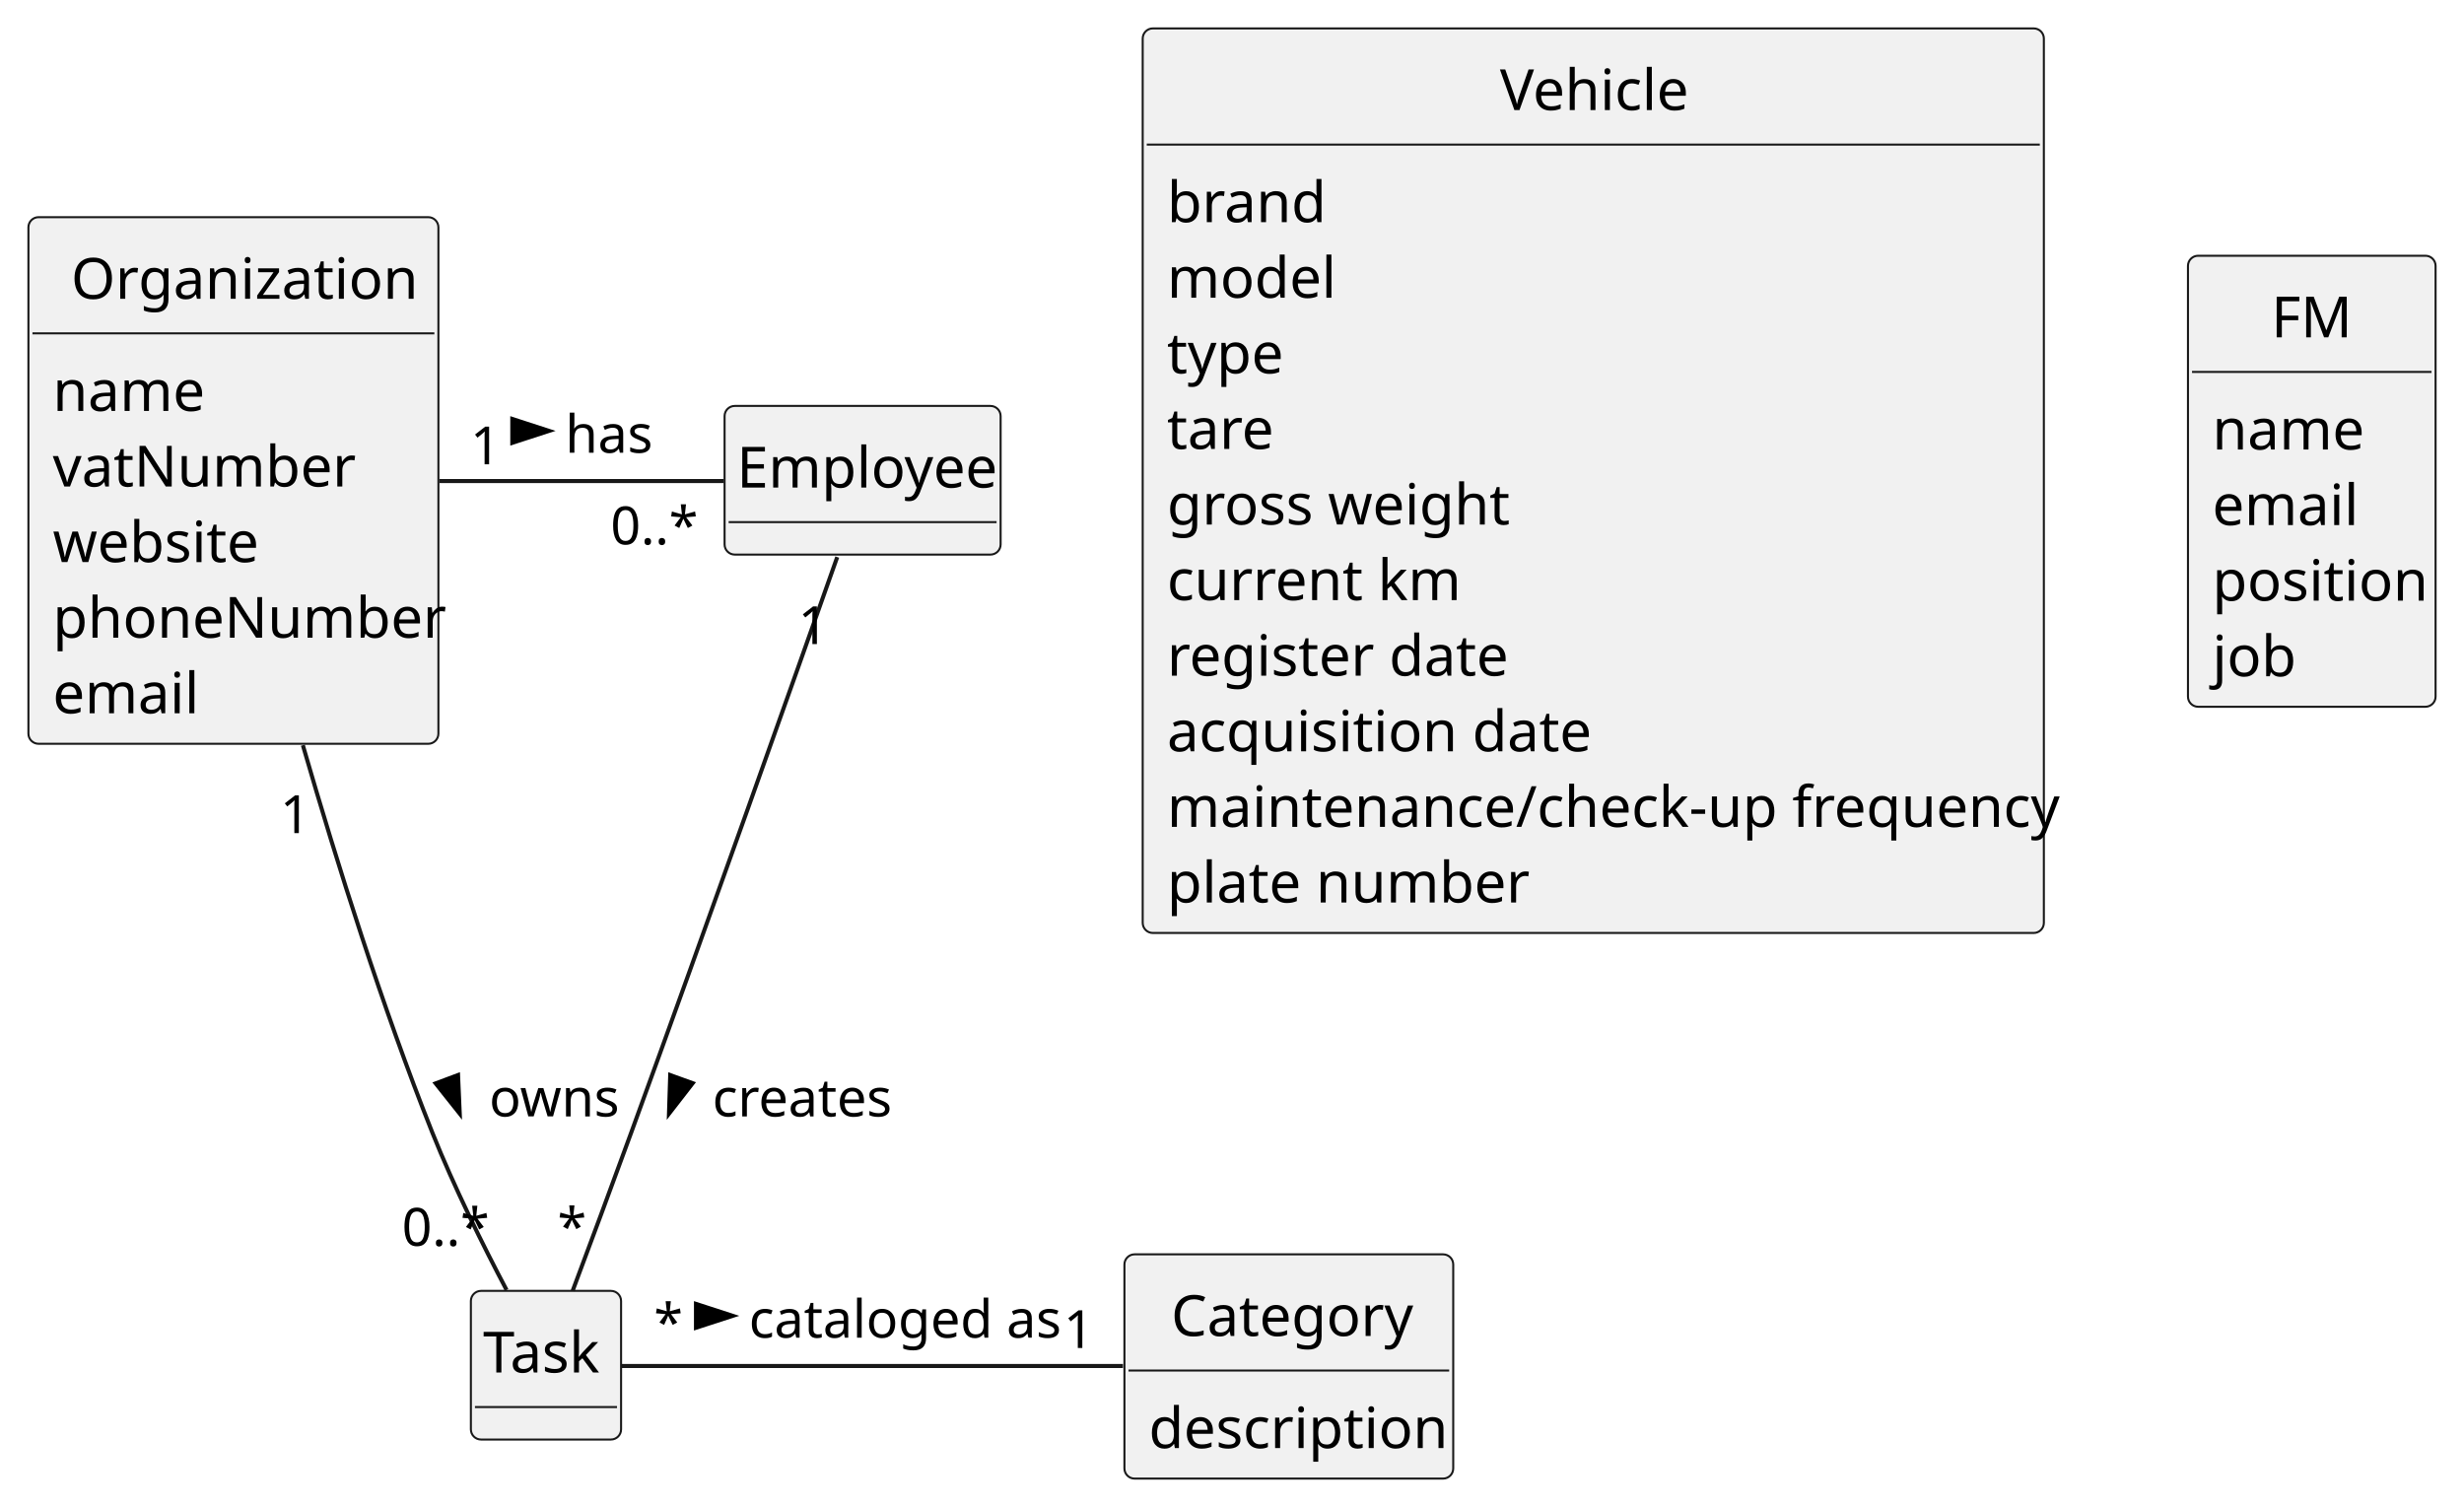
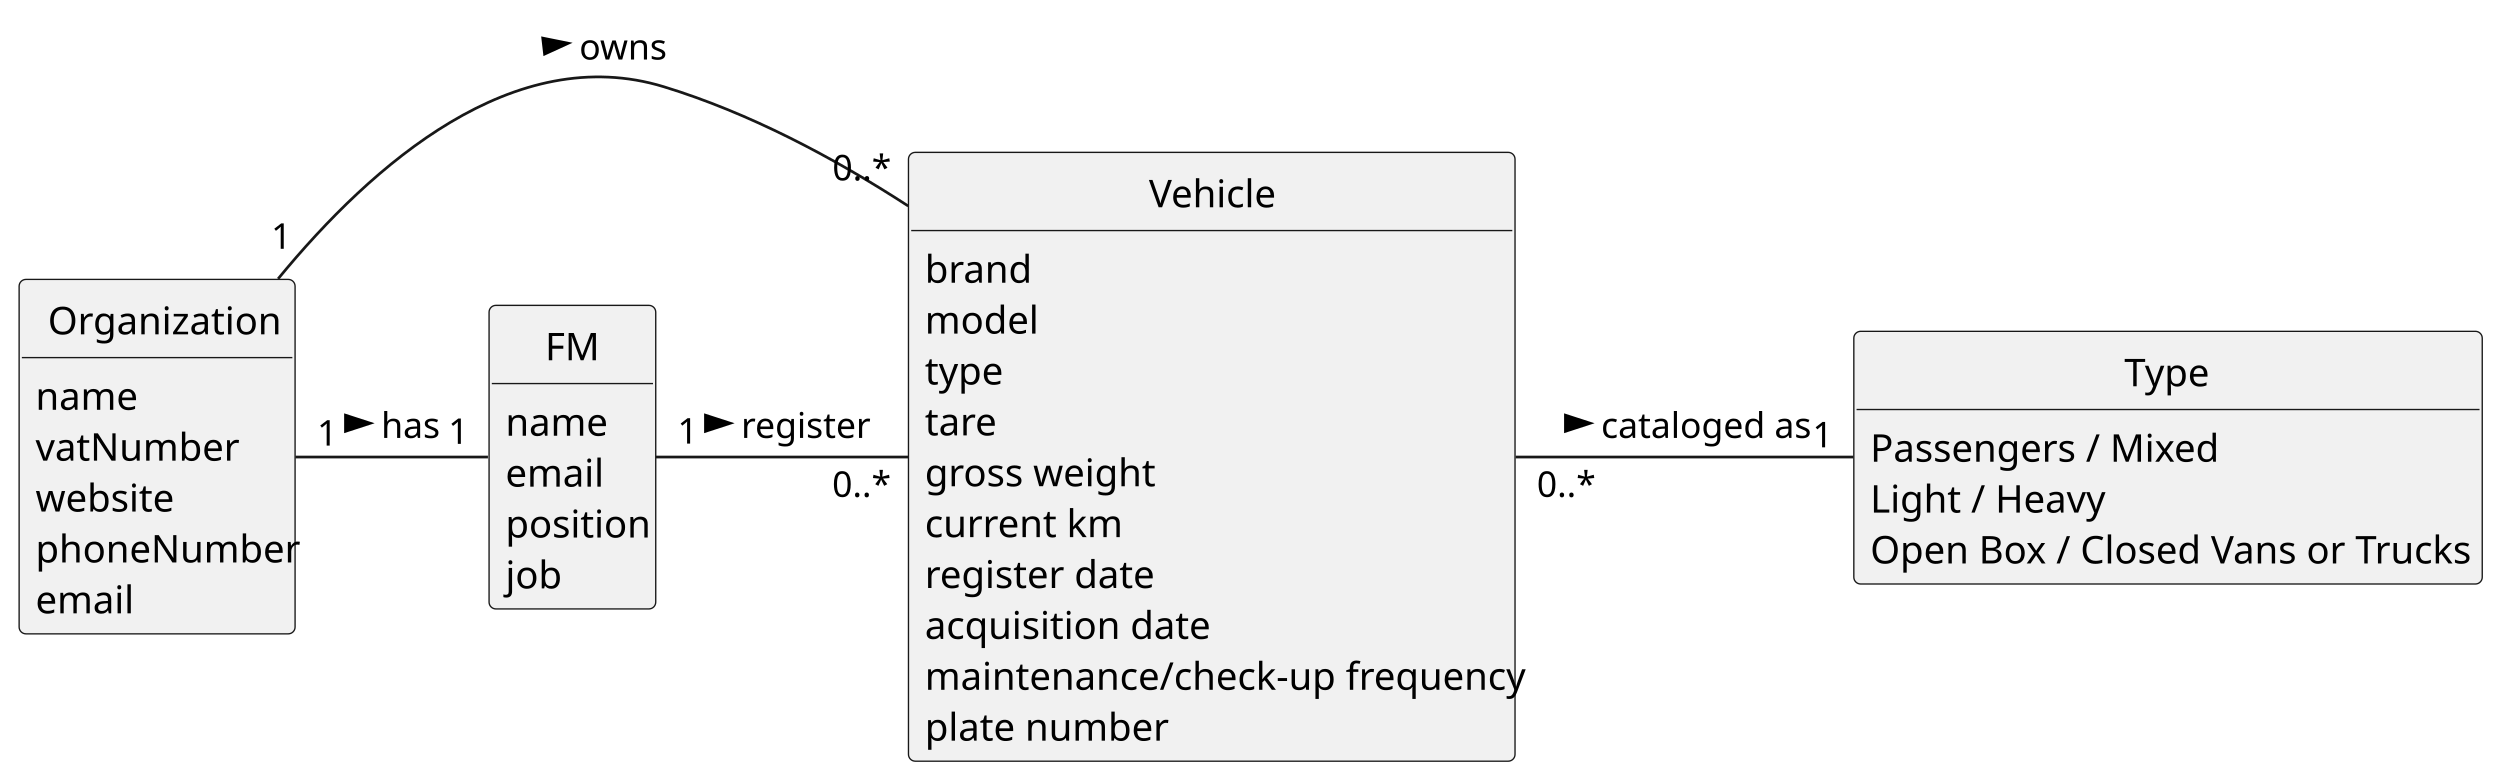
- <svg xmlns="http://www.w3.org/2000/svg" contentStyleType="text/css" height="371px" preserveAspectRatio="none" style="width:607px;height:371px;background:#FFFFFF;" version="1.1" viewBox="0 0 607 371" width="607px" zoomAndPan="magnify">
+ <svg xmlns="http://www.w3.org/2000/svg" contentStyleType="text/css" height="285px" preserveAspectRatio="none" style="width:915px;height:285px;background:#FFFFFF;" version="1.1" viewBox="0 0 915 285" width="915px" zoomAndPan="magnify">
  <defs />
  <g>
    <g id="elem_Organization">
-       <rect codeLine="18" fill="#F1F1F1" height="129.727" id="Organization" rx="2.5" ry="2.5" style="stroke:#181818;stroke-width:0.5;" width="101" x="7" y="53.5" />
-       <text fill="#000000" font-family="sans-serif" font-size="14" lengthAdjust="spacing" textLength="80" x="17.5" y="73.607">Organization</text>
-       <line style="stroke:#181818;stroke-width:0.5;" x1="8" x2="107" y1="82.121" y2="82.121" />
-       <text fill="#000000" font-family="sans-serif" font-size="14" lengthAdjust="spacing" textLength="35" x="13" y="101.228">name</text>
-       <text fill="#000000" font-family="sans-serif" font-size="14" lengthAdjust="spacing" textLength="68" x="13" y="119.85">vatNumber</text>
-       <text fill="#000000" font-family="sans-serif" font-size="14" lengthAdjust="spacing" textLength="47" x="13" y="138.471">website</text>
-       <text fill="#000000" font-family="sans-serif" font-size="14" lengthAdjust="spacing" textLength="89" x="13" y="157.092">phoneNumber</text>
-       <text fill="#000000" font-family="sans-serif" font-size="14" lengthAdjust="spacing" textLength="33" x="13" y="175.713">email</text>
+       <rect codeLine="12" fill="#F1F1F1" height="129.727" id="Organization" rx="2.5" ry="2.5" style="stroke:#181818;stroke-width:0.5;" width="101" x="7" y="102.263" />
+       <text fill="#000000" font-family="sans-serif" font-size="14" lengthAdjust="spacing" textLength="80" x="17.5" y="122.37">Organization</text>
+       <line style="stroke:#181818;stroke-width:0.5;" x1="8" x2="107" y1="130.884" y2="130.884" />
+       <text fill="#000000" font-family="sans-serif" font-size="14" lengthAdjust="spacing" textLength="35" x="13" y="149.991">name</text>
+       <text fill="#000000" font-family="sans-serif" font-size="14" lengthAdjust="spacing" textLength="68" x="13" y="168.612">vatNumber</text>
+       <text fill="#000000" font-family="sans-serif" font-size="14" lengthAdjust="spacing" textLength="47" x="13" y="187.233">website</text>
+       <text fill="#000000" font-family="sans-serif" font-size="14" lengthAdjust="spacing" textLength="89" x="13" y="205.855">phoneNumber</text>
+       <text fill="#000000" font-family="sans-serif" font-size="14" lengthAdjust="spacing" textLength="33" x="13" y="224.476">email</text>
    </g>
    <g id="elem_Vehicle">
-       <rect codeLine="26" fill="#F1F1F1" height="222.832" id="Vehicle" rx="2.5" ry="2.5" style="stroke:#181818;stroke-width:0.5;" width="222" x="281.5" y="7" />
-       <text fill="#000000" font-family="sans-serif" font-size="14" lengthAdjust="spacing" textLength="46" x="369.5" y="27.107">Vehicle</text>
-       <line style="stroke:#181818;stroke-width:0.5;" x1="282.5" x2="502.5" y1="35.621" y2="35.621" />
-       <text fill="#000000" font-family="sans-serif" font-size="14" lengthAdjust="spacing" textLength="37" x="287.5" y="54.728">brand</text>
-       <text fill="#000000" font-family="sans-serif" font-size="14" lengthAdjust="spacing" textLength="38" x="287.5" y="73.35">model</text>
-       <text fill="#000000" font-family="sans-serif" font-size="14" lengthAdjust="spacing" textLength="27" x="287.5" y="91.971">type</text>
-       <text fill="#000000" font-family="sans-serif" font-size="14" lengthAdjust="spacing" textLength="25" x="287.5" y="110.592">tare</text>
-       <text fill="#000000" font-family="sans-serif" font-size="14" lengthAdjust="spacing" textLength="79" x="287.5" y="129.213">gross weight</text>
-       <text fill="#000000" font-family="sans-serif" font-size="14" lengthAdjust="spacing" textLength="67" x="287.5" y="147.834">current km</text>
-       <text fill="#000000" font-family="sans-serif" font-size="14" lengthAdjust="spacing" textLength="80" x="287.5" y="166.455">register date</text>
-       <text fill="#000000" font-family="sans-serif" font-size="14" lengthAdjust="spacing" textLength="99" x="287.5" y="185.076">acquisition date</text>
-       <text fill="#000000" font-family="sans-serif" font-size="14" lengthAdjust="spacing" textLength="210" x="287.5" y="203.697">maintenance/check-up frequency</text>
-       <text fill="#000000" font-family="sans-serif" font-size="14" lengthAdjust="spacing" textLength="83" x="287.5" y="222.318">plate number</text>
-     </g>
-     <g id="elem_Category">
-       <rect codeLine="39" fill="#F1F1F1" height="55.242" id="Category" rx="2.5" ry="2.5" style="stroke:#181818;stroke-width:0.5;" width="81" x="277" y="309" />
-       <text fill="#000000" font-family="sans-serif" font-size="14" lengthAdjust="spacing" textLength="58" x="288.5" y="329.107">Category</text>
-       <line style="stroke:#181818;stroke-width:0.5;" x1="278" x2="357" y1="337.621" y2="337.621" />
-       <text fill="#000000" font-family="sans-serif" font-size="14" lengthAdjust="spacing" textLength="69" x="283" y="356.728">description</text>
+       <rect codeLine="20" fill="#F1F1F1" height="222.832" id="Vehicle" rx="2.5" ry="2.5" style="stroke:#181818;stroke-width:0.5;" width="222" x="332.5" y="55.763" />
+       <text fill="#000000" font-family="sans-serif" font-size="14" lengthAdjust="spacing" textLength="46" x="420.5" y="75.87">Vehicle</text>
+       <line style="stroke:#181818;stroke-width:0.5;" x1="333.5" x2="553.5" y1="84.384" y2="84.384" />
+       <text fill="#000000" font-family="sans-serif" font-size="14" lengthAdjust="spacing" textLength="37" x="338.5" y="103.491">brand</text>
+       <text fill="#000000" font-family="sans-serif" font-size="14" lengthAdjust="spacing" textLength="38" x="338.5" y="122.112">model</text>
+       <text fill="#000000" font-family="sans-serif" font-size="14" lengthAdjust="spacing" textLength="27" x="338.5" y="140.733">type</text>
+       <text fill="#000000" font-family="sans-serif" font-size="14" lengthAdjust="spacing" textLength="25" x="338.5" y="159.355">tare</text>
+       <text fill="#000000" font-family="sans-serif" font-size="14" lengthAdjust="spacing" textLength="79" x="338.5" y="177.976">gross weight</text>
+       <text fill="#000000" font-family="sans-serif" font-size="14" lengthAdjust="spacing" textLength="67" x="338.5" y="196.597">current km</text>
+       <text fill="#000000" font-family="sans-serif" font-size="14" lengthAdjust="spacing" textLength="80" x="338.5" y="215.218">register date</text>
+       <text fill="#000000" font-family="sans-serif" font-size="14" lengthAdjust="spacing" textLength="99" x="338.5" y="233.839">acquisition date</text>
+       <text fill="#000000" font-family="sans-serif" font-size="14" lengthAdjust="spacing" textLength="210" x="338.5" y="252.46">maintenance/check-up frequency</text>
+       <text fill="#000000" font-family="sans-serif" font-size="14" lengthAdjust="spacing" textLength="83" x="338.5" y="271.081">plate number</text>
    </g>
    <g id="elem_FM">
-       <rect codeLine="43" fill="#F1F1F1" height="111.106" id="FM" rx="2.5" ry="2.5" style="stroke:#181818;stroke-width:0.5;" width="61" x="539" y="63" />
-       <text fill="#000000" font-family="sans-serif" font-size="14" lengthAdjust="spacing" textLength="20" x="559.5" y="83.107">FM</text>
-       <line style="stroke:#181818;stroke-width:0.5;" x1="540" x2="599" y1="91.621" y2="91.621" />
-       <text fill="#000000" font-family="sans-serif" font-size="14" lengthAdjust="spacing" textLength="35" x="545" y="110.728">name</text>
-       <text fill="#000000" font-family="sans-serif" font-size="14" lengthAdjust="spacing" textLength="33" x="545" y="129.35">email</text>
-       <text fill="#000000" font-family="sans-serif" font-size="14" lengthAdjust="spacing" textLength="49" x="545" y="147.971">position</text>
-       <text fill="#000000" font-family="sans-serif" font-size="14" lengthAdjust="spacing" textLength="19" x="545" y="166.592">job</text>
+       <rect codeLine="33" fill="#F1F1F1" height="111.106" id="FM" rx="2.5" ry="2.5" style="stroke:#181818;stroke-width:0.5;" width="61" x="179" y="111.763" />
+       <text fill="#000000" font-family="sans-serif" font-size="14" lengthAdjust="spacing" textLength="20" x="199.5" y="131.87">FM</text>
+       <line style="stroke:#181818;stroke-width:0.5;" x1="180" x2="239" y1="140.384" y2="140.384" />
+       <text fill="#000000" font-family="sans-serif" font-size="14" lengthAdjust="spacing" textLength="35" x="185" y="159.491">name</text>
+       <text fill="#000000" font-family="sans-serif" font-size="14" lengthAdjust="spacing" textLength="33" x="185" y="178.112">email</text>
+       <text fill="#000000" font-family="sans-serif" font-size="14" lengthAdjust="spacing" textLength="49" x="185" y="196.733">position</text>
+       <text fill="#000000" font-family="sans-serif" font-size="14" lengthAdjust="spacing" textLength="19" x="185" y="215.355">job</text>
    </g>
-     <g id="elem_Employee">
-       <rect fill="#F1F1F1" height="36.621" id="Employee" rx="2.5" ry="2.5" style="stroke:#181818;stroke-width:0.5;" width="68" x="178.5" y="100" />
-       <text fill="#000000" font-family="sans-serif" font-size="14" lengthAdjust="spacing" textLength="62" x="181.5" y="120.107">Employee</text>
-       <line style="stroke:#181818;stroke-width:0.5;" x1="179.5" x2="245.5" y1="128.621" y2="128.621" />
+     <g id="elem_Type">
+       <rect codeLine="40" fill="#F1F1F1" height="92.484" id="Type" rx="2.5" ry="2.5" style="stroke:#181818;stroke-width:0.5;" width="230" x="678.5" y="121.263" />
+       <text fill="#000000" font-family="sans-serif" font-size="14" lengthAdjust="spacing" textLength="32" x="777.5" y="141.37">Type</text>
+       <line style="stroke:#181818;stroke-width:0.5;" x1="679.5" x2="907.5" y1="149.884" y2="149.884" />
+       <text fill="#000000" font-family="sans-serif" font-size="14" lengthAdjust="spacing" textLength="123" x="684.5" y="168.991">Passengers / Mixed</text>
+       <text fill="#000000" font-family="sans-serif" font-size="14" lengthAdjust="spacing" textLength="82" x="684.5" y="187.612">Light / Heavy</text>
+       <text fill="#000000" font-family="sans-serif" font-size="14" lengthAdjust="spacing" textLength="218" x="684.5" y="206.233">Open Box / Closed Vans or Trucks</text>
    </g>
-     <g id="elem_Task">
-       <rect fill="#F1F1F1" height="36.621" id="Task" rx="2.5" ry="2.5" style="stroke:#181818;stroke-width:0.5;" width="37" x="116" y="318" />
-       <text fill="#000000" font-family="sans-serif" font-size="14" lengthAdjust="spacing" textLength="31" x="119" y="338.107">Task</text>
-       <line style="stroke:#181818;stroke-width:0.5;" x1="117" x2="152" y1="346.621" y2="346.621" />
+     <g id="link_Organization_FM">
+       <path codeLine="46" d="M108.11,167.263 C131.43,167.263 158.35,167.263 178.59,167.263 " fill="none" id="Organization-FM" style="stroke:#181818;stroke-width:1.0;" />
+       <polygon fill="#000000" points="135.5,154.908,126.455,151.969,126.455,157.847,135.5,154.908" style="stroke:#000000;stroke-width:1.0;" />
+       <text fill="#000000" font-family="sans-serif" font-size="13" lengthAdjust="spacing" textLength="21" x="139.5" y="160.291">has</text>
+       <text fill="#000000" font-family="sans-serif" font-size="13" lengthAdjust="spacing" textLength="7" x="116.057" y="163.084">1</text>
+       <text fill="#000000" font-family="sans-serif" font-size="13" lengthAdjust="spacing" textLength="7" x="164.063" y="162.452">1</text>
    </g>
-     <g id="link_Organization_Employee">
-       <path codeLine="58" d="M108.25,118.5 C131.21,118.5 157.73,118.5 178.28,118.5 " fill="none" id="Organization-Employee" style="stroke:#181818;stroke-width:1.0;" />
-       <polygon fill="#000000" points="135.25,106.145,126.205,103.207,126.205,109.084,135.25,106.145" style="stroke:#000000;stroke-width:1.0;" />
-       <text fill="#000000" font-family="sans-serif" font-size="13" lengthAdjust="spacing" textLength="21" x="139.25" y="111.528">has</text>
-       <text fill="#000000" font-family="sans-serif" font-size="13" lengthAdjust="spacing" textLength="7" x="115.879" y="114.373">1</text>
-       <text fill="#000000" font-family="sans-serif" font-size="13" lengthAdjust="spacing" textLength="20" x="150.403" y="134.102">0..*</text>
+     <g id="link_Organization_Vehicle">
+       <path codeLine="47" d="M101.78,102.053 C136.62,59.613 188.28,15.003 243,31.763 C274.13,41.293 304.79,57.473 332.41,75.403 " fill="none" id="Organization-Vehicle" style="stroke:#181818;stroke-width:1.0;" />
+       <polygon fill="#000000" points="207.967,15.834,198.644,13.953,199.319,19.792,207.967,15.834" style="stroke:#000000;stroke-width:1.0;" />
+       <text fill="#000000" font-family="sans-serif" font-size="13" lengthAdjust="spacing" textLength="30" x="212" y="21.791">owns</text>
+       <text fill="#000000" font-family="sans-serif" font-size="13" lengthAdjust="spacing" textLength="7" x="99.24" y="91.05">1</text>
+       <text fill="#000000" font-family="sans-serif" font-size="13" lengthAdjust="spacing" textLength="20" x="304.653" y="66.016">0..*</text>
    </g>
-     <g id="link_Organization_Task">
-       <path codeLine="59" d="M74.61,183.58 C83.13,213.03 94.23,248.19 106.5,279 C111.81,292.32 119.01,306.81 124.79,317.77 " fill="none" id="Organization-Task" style="stroke:#181818;stroke-width:1.0;" />
-       <polygon fill="#000000" points="113.251,274.329,112.836,264.827,107.33,266.886,113.251,274.329" style="stroke:#000000;stroke-width:1.0;" />
-       <text fill="#000000" font-family="sans-serif" font-size="13" lengthAdjust="spacing" textLength="30" x="120.5" y="275.028">owns</text>
-       <text fill="#000000" font-family="sans-serif" font-size="13" lengthAdjust="spacing" textLength="7" x="69.013" y="205.225">1</text>
-       <text fill="#000000" font-family="sans-serif" font-size="13" lengthAdjust="spacing" textLength="20" x="99" y="306.898">0..*</text>
+     <g id="link_FM_Vehicle">
+       <path codeLine="48" d="M240.09,167.263 C263.88,167.263 298.43,167.263 332.33,167.263 " fill="none" id="FM-Vehicle" style="stroke:#181818;stroke-width:1.0;" />
+       <polygon fill="#000000" points="267.25,154.908,258.205,151.969,258.205,157.847,267.25,154.908" style="stroke:#000000;stroke-width:1.0;" />
+       <text fill="#000000" font-family="sans-serif" font-size="13" lengthAdjust="spacing" textLength="43" x="271.25" y="160.291">register</text>
+       <text fill="#000000" font-family="sans-serif" font-size="13" lengthAdjust="spacing" textLength="7" x="247.973" y="162.347">1</text>
+       <text fill="#000000" font-family="sans-serif" font-size="13" lengthAdjust="spacing" textLength="20" x="304.567" y="181.85">0..*</text>
    </g>
-     <g id="link_Employee_Task">
-       <path codeLine="61" d="M206.25,137.23 C195.83,166.7 174.23,227.61 155.5,279 C150.73,292.08 145.25,306.82 141.08,317.96 " fill="none" id="Employee-Task" style="stroke:#181818;stroke-width:1.0;" />
-       <polygon fill="#000000" points="164.804,274.349,170.637,266.837,165.107,264.843,164.804,274.349" style="stroke:#000000;stroke-width:1.0;" />
-       <text fill="#000000" font-family="sans-serif" font-size="13" lengthAdjust="spacing" textLength="43" x="175.5" y="275.028">creates</text>
-       <text fill="#000000" font-family="sans-serif" font-size="13" lengthAdjust="spacing" textLength="7" x="196.63" y="158.666">1</text>
-       <text fill="#000000" font-family="sans-serif" font-size="13" lengthAdjust="spacing" textLength="5" x="137.329" y="306.81">*</text>
-     </g>
-     <g id="link_Task_Category">
-       <path codeLine="63" d="M153.05,336.5 C181.86,336.5 238.03,336.5 276.64,336.5 " fill="none" id="Task-Category" style="stroke:#181818;stroke-width:1.0;" />
-       <polygon fill="#000000" points="180.5,324.146,171.455,321.207,171.455,327.084,180.5,324.146" style="stroke:#000000;stroke-width:1.0;" />
-       <text fill="#000000" font-family="sans-serif" font-size="13" lengthAdjust="spacing" textLength="74" x="184.5" y="329.528">cataloged as</text>
-       <text fill="#000000" font-family="sans-serif" font-size="13" lengthAdjust="spacing" textLength="5" x="161.075" y="330.415">*</text>
-       <text fill="#000000" font-family="sans-serif" font-size="13" lengthAdjust="spacing" textLength="7" x="262.016" y="332.072">1</text>
+     <g id="link_Vehicle_Type">
+       <path codeLine="49" d="M554.72,167.263 C594.16,167.263 638.59,167.263 678.35,167.263 " fill="none" id="Vehicle-Type" style="stroke:#181818;stroke-width:1.0;" />
+       <polygon fill="#000000" points="582,154.908,572.955,151.969,572.955,157.847,582,154.908" style="stroke:#000000;stroke-width:1.0;" />
+       <text fill="#000000" font-family="sans-serif" font-size="13" lengthAdjust="spacing" textLength="74" x="586" y="160.291">cataloged as</text>
+       <text fill="#000000" font-family="sans-serif" font-size="13" lengthAdjust="spacing" textLength="20" x="562.486" y="181.85">0..*</text>
+       <text fill="#000000" font-family="sans-serif" font-size="13" lengthAdjust="spacing" textLength="7" x="663.378" y="163.713">1</text>
    </g>
  </g>
</svg>
